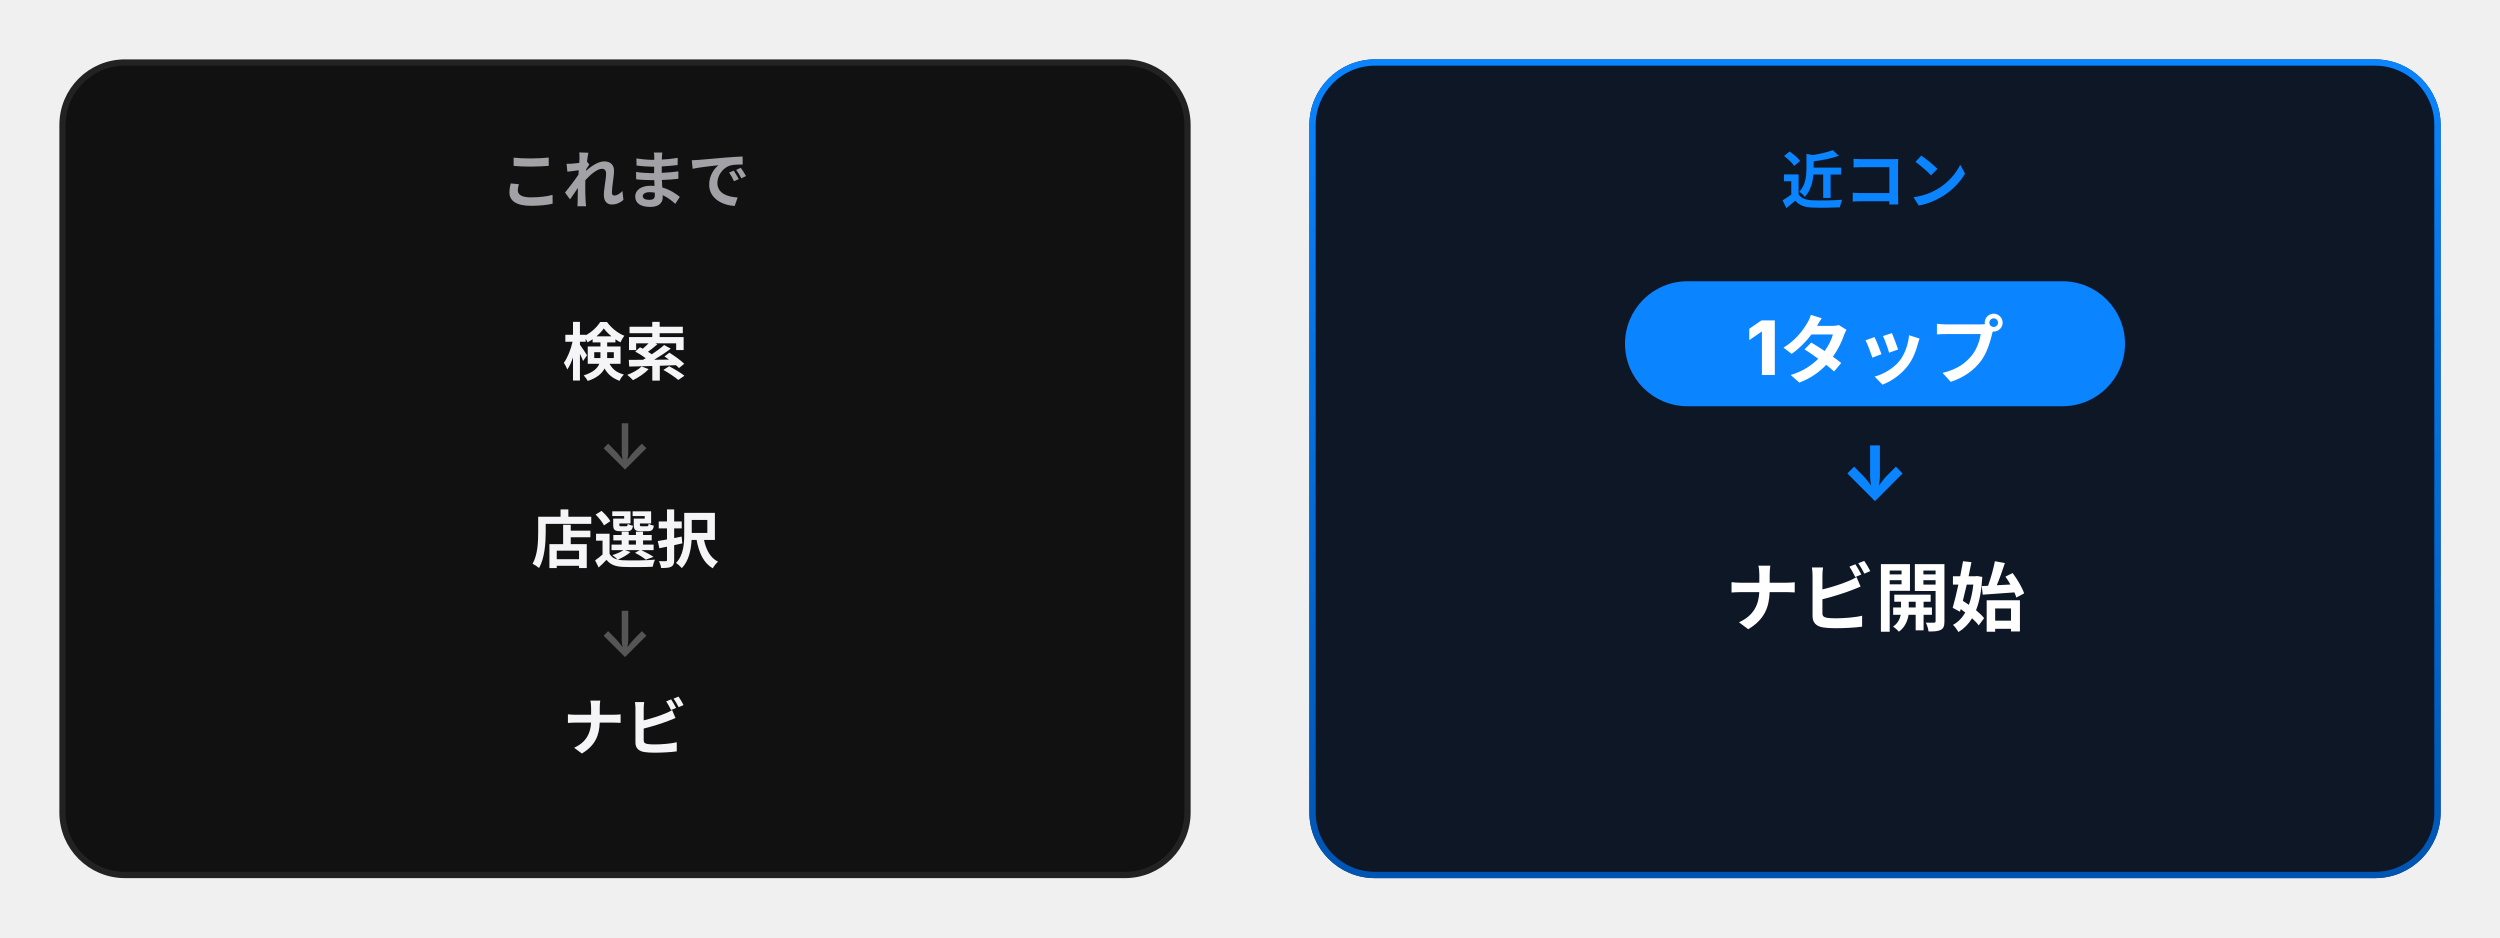
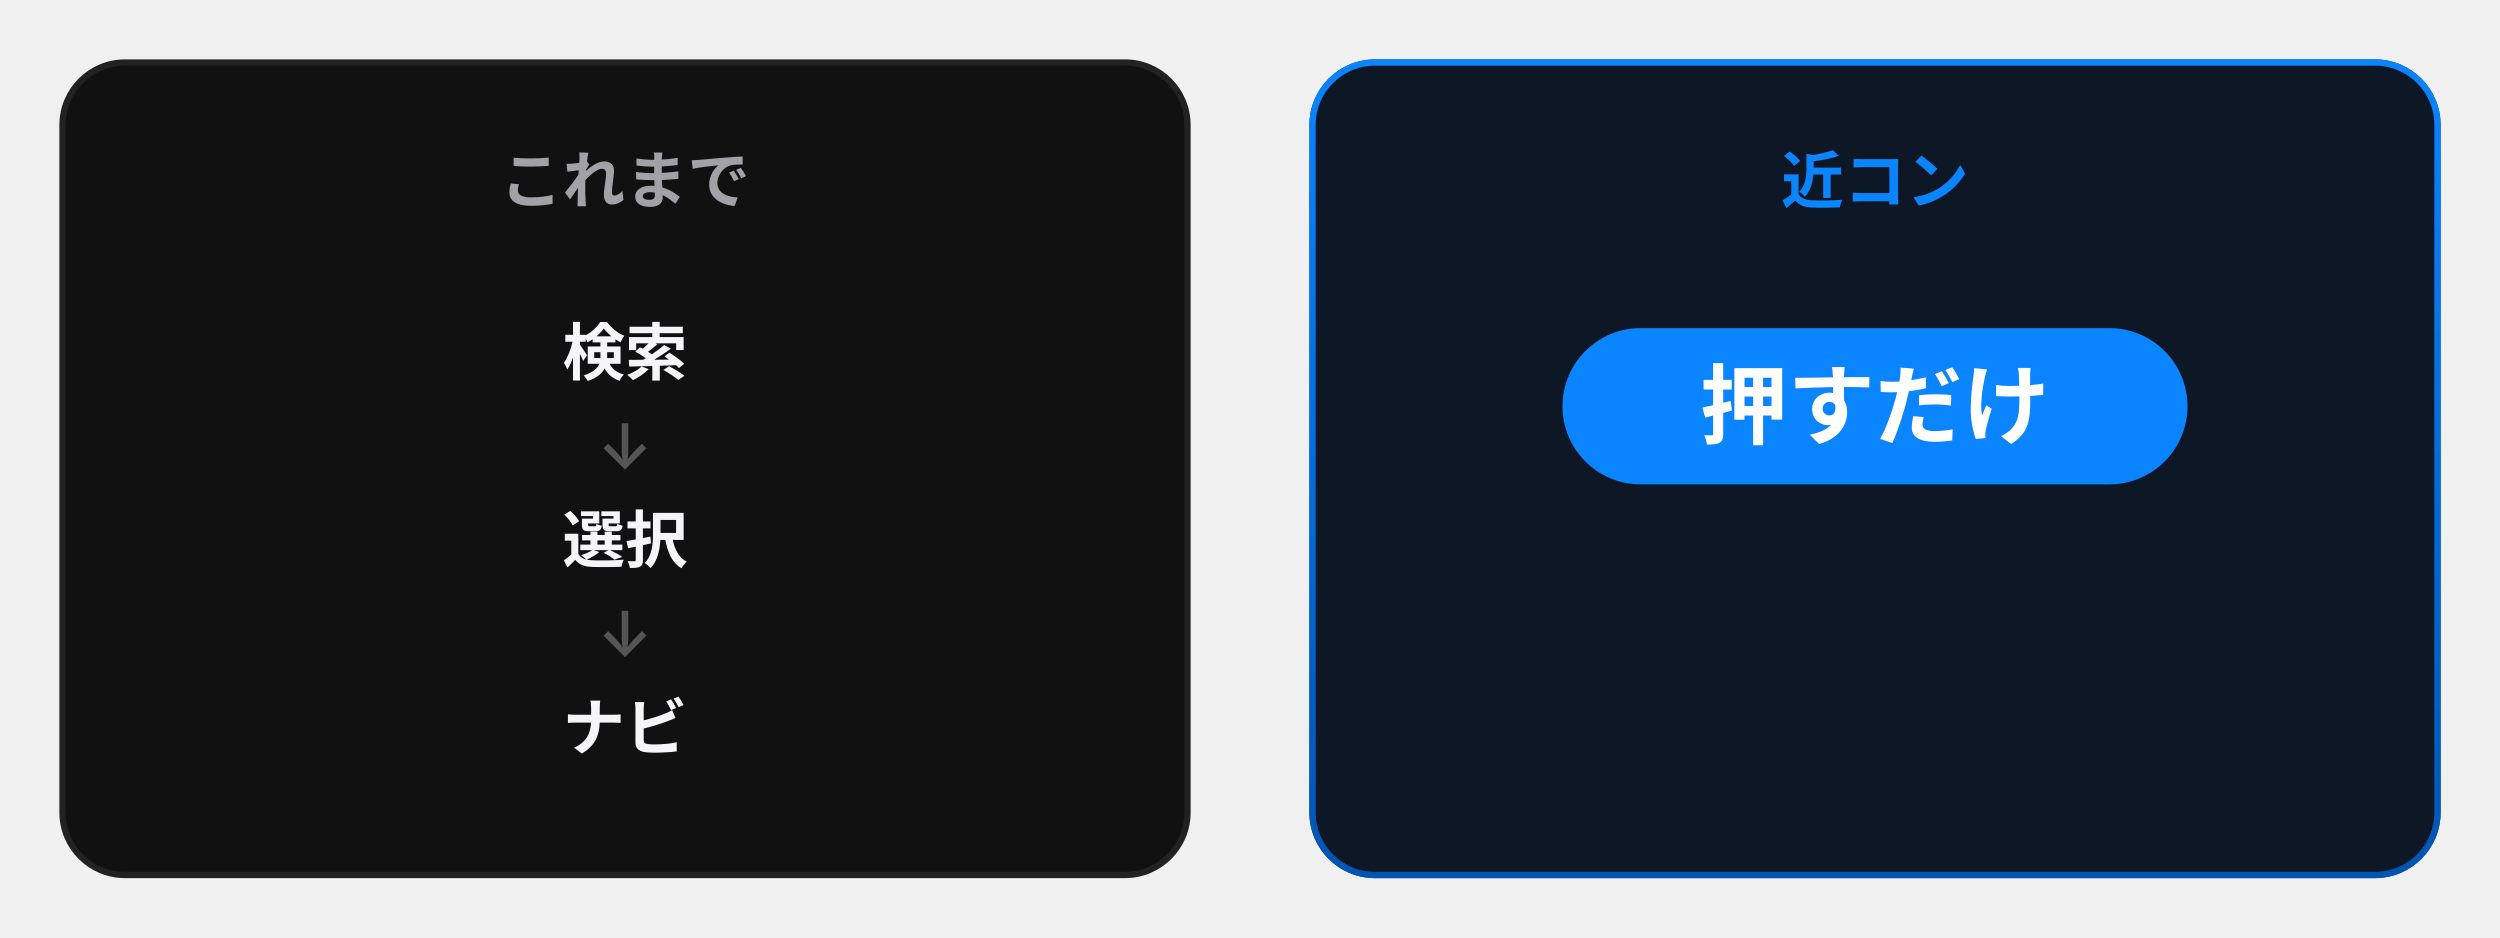
<svg xmlns="http://www.w3.org/2000/svg" viewBox="0 0 800 300" width="100%" height="100%">
  <defs>
    <rect id="cardBgBefore" width="360" height="260" rx="20" fill="#111111" stroke="#222222" stroke-width="2" />
    <rect id="cardBgAfter" width="360" height="260" rx="20" fill="#0E1726" stroke="#003366" stroke-width="2" />
    <linearGradient id="glow" x1="0" y1="0" x2="0" y2="1">
      <stop offset="0%" stop-color="#0A84FF" />
      <stop offset="100%" stop-color="#0055B3" />
    </linearGradient>
  </defs>
  <g transform="translate(20, 20)">
    <use href="#cardBgBefore" />
    <text x="180" y="45" font-family="'Inter', sans-serif" font-weight="700" font-size="20" fill="#A1A1A6" text-anchor="middle">これまで</text>
    <g transform="translate(180, 100)" font-family="'Inter', sans-serif" font-weight="600" font-size="20" fill="#F5F5F7" text-anchor="middle">
      <text y="0">検索</text>
      <text y="30" fill="#555555">↓</text>
-       <text y="60">店選択</text>
+       <text y="60">選択</text>
      <text y="90" fill="#555555">↓</text>
      <text y="120">ナビ</text>
    </g>
  </g>
  <g transform="translate(420, 20)">
    <use href="#cardBgAfter" />
    <rect x="0" y="0" width="360" height="260" rx="20" fill="none" stroke="url(#glow)" stroke-width="2" />
    <text x="180" y="45" font-family="'Inter', sans-serif" font-weight="700" font-size="20" fill="#0A84FF" text-anchor="middle">近コン</text>
-     <g transform="translate(180, 100)" font-family="'Inter', sans-serif" font-weight="800" font-size="24" fill="#FFFFFF" text-anchor="middle">
-       <rect x="-80" y="-30" width="160" height="40" rx="20" fill="#0A84FF" />
-       <text y="0">1タップ</text>
-       <text y="40" fill="#0A84FF">↓</text>
-       <text y="80">ナビ開始</text>
+     <g transform="translate(180, 120)" font-family="'Inter', sans-serif" font-weight="800" font-size="28" fill="#FFFFFF" text-anchor="middle">
+       <rect x="-100" y="-35" width="200" height="50" rx="25" fill="#0A84FF" />
+       <text y="0">押すだけ</text>
    </g>
  </g>
</svg>
